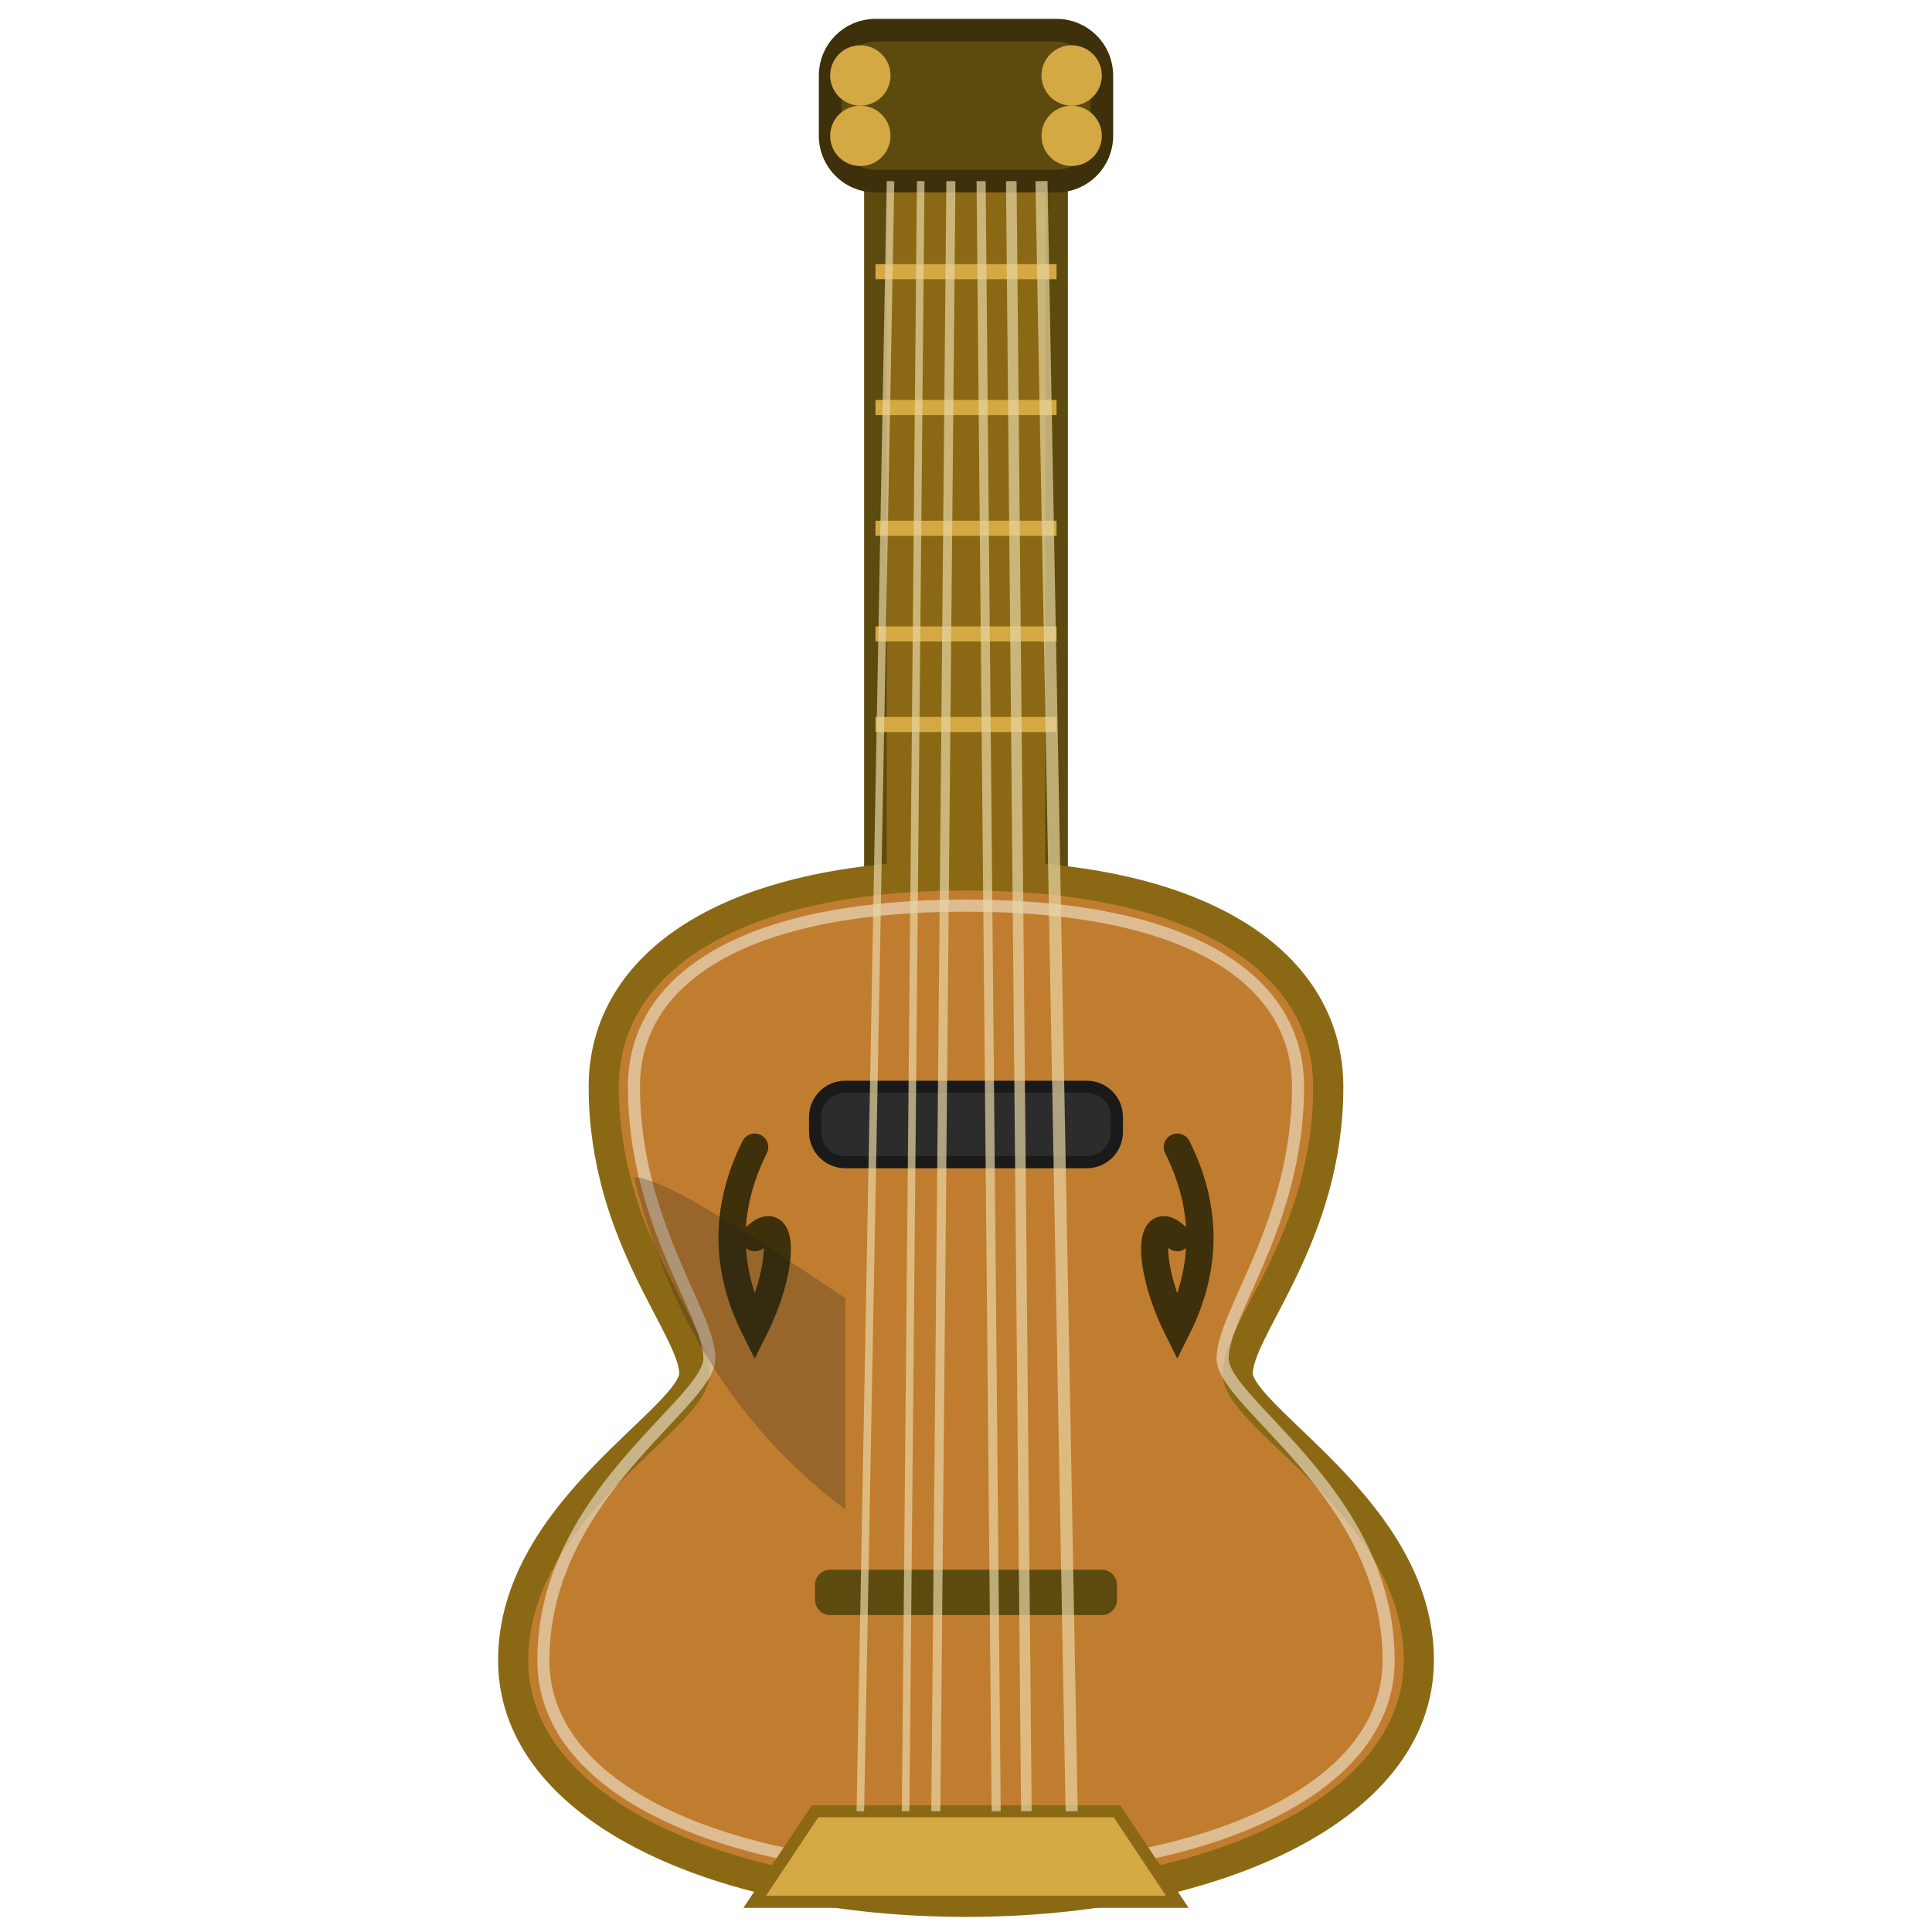
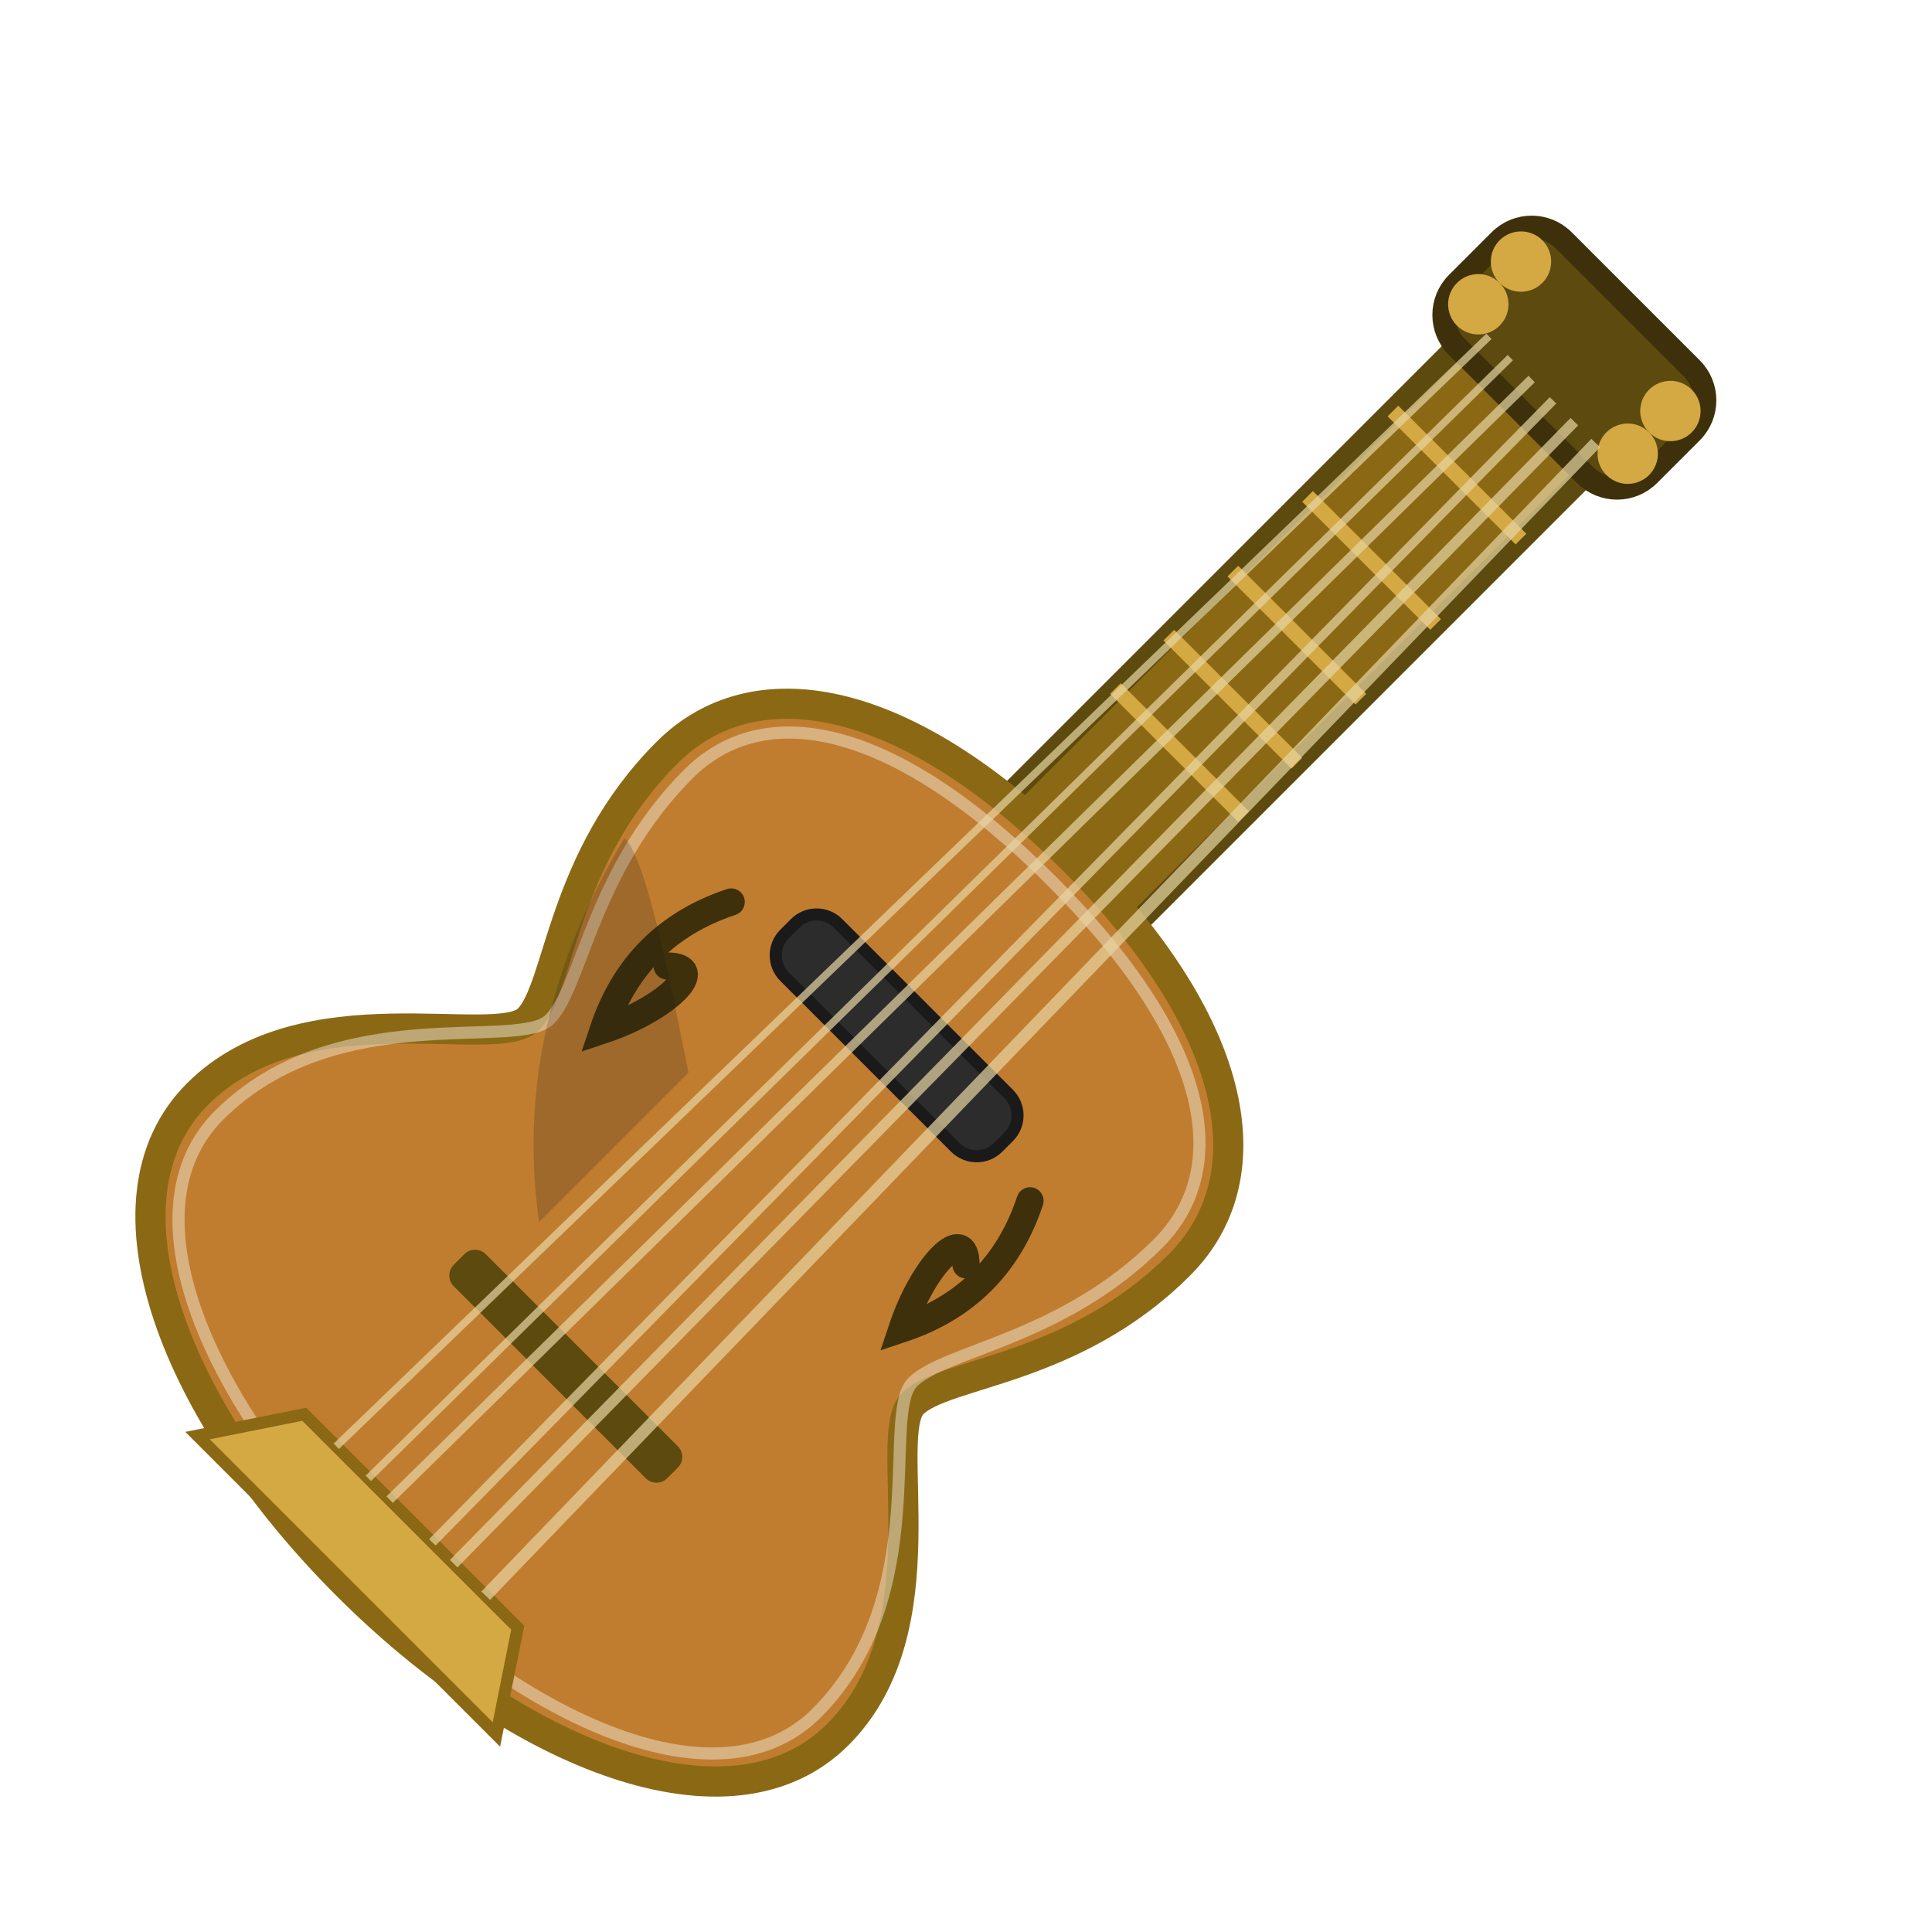
<svg xmlns="http://www.w3.org/2000/svg" viewBox="0 0 128 128" width="128" height="128">
-   <rect x="58" y="8" width="12" height="56" rx="2" fill="#8B6914" stroke="#5C4A0E" stroke-width="1.5" />
-   <line x1="58" y1="18" x2="70" y2="18" stroke="#D4A843" stroke-width="1" />
-   <line x1="58" y1="27" x2="70" y2="27" stroke="#D4A843" stroke-width="1" />
-   <line x1="58" y1="35" x2="70" y2="35" stroke="#D4A843" stroke-width="1" />
-   <line x1="58" y1="42" x2="70" y2="42" stroke="#D4A843" stroke-width="1" />
-   <line x1="58" y1="48" x2="70" y2="48" stroke="#D4A843" stroke-width="1" />
-   <rect x="55" y="2" width="18" height="10" rx="3" fill="#5C4A0E" stroke="#3D300A" stroke-width="1.5" />
-   <circle cx="57" cy="5" r="2" fill="#D4A843" />
-   <circle cx="57" cy="9" r="2" fill="#D4A843" />
-   <circle cx="71" cy="5" r="2" fill="#D4A843" />
-   <circle cx="71" cy="9" r="2" fill="#D4A843" />
-   <path d="     M 64 58     C 80 58, 88 64, 88 72     C 88 82, 82 88, 82 91     C 82 94, 94 100, 94 110     C 94 120, 80 126, 64 126     C 48 126, 34 120, 34 110     C 34 100, 46 94, 46 91     C 46 88, 40 82, 40 72     C 40 64, 48 58, 64 58 Z   " fill="#C17D2F" stroke="#8B6914" stroke-width="2" />
-   <path d="     M 64 60     C 79 60, 86 65, 86 72     C 86 81, 81 87, 81 90     C 81 93, 92 99, 92 110     C 92 119, 79 124, 64 124     C 49 124, 36 119, 36 110     C 36 99, 47 93, 47 90     C 47 87, 42 81, 42 72     C 42 65, 49 60, 64 60 Z   " fill="none" stroke="#F0E6D3" stroke-width="0.8" opacity="0.6" />
-   <path d="M 50 76 C 48 80, 48 84, 50 88 C 52 84, 52 80, 50 82" fill="none" stroke="#3D300A" stroke-width="1.8" stroke-linecap="round" />
-   <path d="M 78 76 C 80 80, 80 84, 78 88 C 76 84, 76 80, 78 82" fill="none" stroke="#3D300A" stroke-width="1.8" stroke-linecap="round" />
-   <path d="M 42 78 C 44 86, 48 94, 56 100 L 56 86 C 50 82, 44 78, 42 78 Z" fill="#1A1A1A" opacity="0.25" />
-   <rect x="54" y="72" width="20" height="5" rx="2" fill="#2C2C2C" stroke="#1A1A1A" stroke-width="0.8" />
-   <rect x="54" y="104" width="20" height="3" rx="1" fill="#5C4A0E" />
-   <path d="M 54 120 L 50 126 L 78 126 L 74 120 Z" fill="#D4A843" stroke="#8B6914" stroke-width="0.8" />
-   <line x1="59" y1="12" x2="57" y2="120" stroke="#E8D5A3" stroke-width="0.5" opacity="0.7" />
-   <line x1="61" y1="12" x2="60" y2="120" stroke="#E8D5A3" stroke-width="0.5" opacity="0.7" />
-   <line x1="63" y1="12" x2="62" y2="120" stroke="#E8D5A3" stroke-width="0.6" opacity="0.7" />
-   <line x1="65" y1="12" x2="66" y2="120" stroke="#E8D5A3" stroke-width="0.6" opacity="0.7" />
-   <line x1="67" y1="12" x2="68" y2="120" stroke="#E8D5A3" stroke-width="0.7" opacity="0.7" />
-   <line x1="69" y1="12" x2="71" y2="120" stroke="#E8D5A3" stroke-width="0.8" opacity="0.7" />
+   <g transform="rotate(45, 64, 64)">
+     <rect x="58" y="8" width="12" height="52" rx="2" fill="#8B6914" stroke="#5C4A0E" stroke-width="1.5" />
+     <line x1="58" y1="18" x2="70" y2="18" stroke="#D4A843" stroke-width="1" />
+     <line x1="58" y1="26" x2="70" y2="26" stroke="#D4A843" stroke-width="1" />
+     <line x1="58" y1="33" x2="70" y2="33" stroke="#D4A843" stroke-width="1" />
+     <line x1="58" y1="39" x2="70" y2="39" stroke="#D4A843" stroke-width="1" />
+     <line x1="58" y1="44" x2="70" y2="44" stroke="#D4A843" stroke-width="1" />
+     <rect x="55" y="2" width="18" height="10" rx="3" fill="#5C4A0E" stroke="#3D300A" stroke-width="1.5" />
+     <circle cx="57" cy="5" r="2" fill="#D4A843" />
+     <circle cx="57" cy="9" r="2" fill="#D4A843" />
+     <circle cx="71" cy="5" r="2" fill="#D4A843" />
+     <circle cx="71" cy="9" r="2" fill="#D4A843" />
+     <path d="       M 64 54       C 80 54, 88 60, 88 68       C 88 78, 82 84, 82 87       C 82 90, 94 96, 94 106       C 94 116, 80 122, 64 122       C 48 122, 34 116, 34 106       C 34 96, 46 90, 46 87       C 46 84, 40 78, 40 68       C 40 60, 48 54, 64 54 Z     " fill="#C17D2F" stroke="#8B6914" stroke-width="2" />
+     <path d="       M 64 56       C 79 56, 86 61, 86 68       C 86 77, 81 83, 81 86       C 81 89, 92 95, 92 106       C 92 115, 79 120, 64 120       C 49 120, 36 115, 36 106       C 36 95, 47 89, 47 86       C 47 83, 42 77, 42 68       C 42 61, 49 56, 64 56 Z     " fill="none" stroke="#F0E6D3" stroke-width="0.8" opacity="0.5" />
+     <path d="M 50 72 C 48 76, 48 80, 50 84 C 52 80, 52 76, 50 78" fill="none" stroke="#3D300A" stroke-width="1.8" stroke-linecap="round" />
+     <path d="M 78 72 C 80 76, 80 80, 78 84 C 76 80, 76 76, 78 78" fill="none" stroke="#3D300A" stroke-width="1.8" stroke-linecap="round" />
+     <path d="M 42 74 C 44 82, 48 90, 56 96 L 56 82 C 50 78, 44 74, 42 74 Z" fill="#1A1A1A" opacity="0.2" />
+     <rect x="54" y="68" width="20" height="5" rx="2" fill="#2C2C2C" stroke="#1A1A1A" stroke-width="0.8" />
+     <rect x="54" y="100" width="20" height="3" rx="1" fill="#5C4A0E" />
+     <path d="M 54 116 L 50 122 L 78 122 L 74 116 Z" fill="#D4A843" stroke="#8B6914" stroke-width="0.8" />
+     <line x1="59" y1="10" x2="57" y2="116" stroke="#E8D5A3" stroke-width="0.5" opacity="0.7" />
+     <line x1="61" y1="10" x2="60" y2="116" stroke="#E8D5A3" stroke-width="0.5" opacity="0.7" />
+     <line x1="63" y1="10" x2="62" y2="116" stroke="#E8D5A3" stroke-width="0.6" opacity="0.7" />
+     <line x1="65" y1="10" x2="66" y2="116" stroke="#E8D5A3" stroke-width="0.6" opacity="0.7" />
+     <line x1="67" y1="10" x2="68" y2="116" stroke="#E8D5A3" stroke-width="0.7" opacity="0.7" />
+     <line x1="69" y1="10" x2="71" y2="116" stroke="#E8D5A3" stroke-width="0.8" opacity="0.7" />
+   </g>
</svg>
